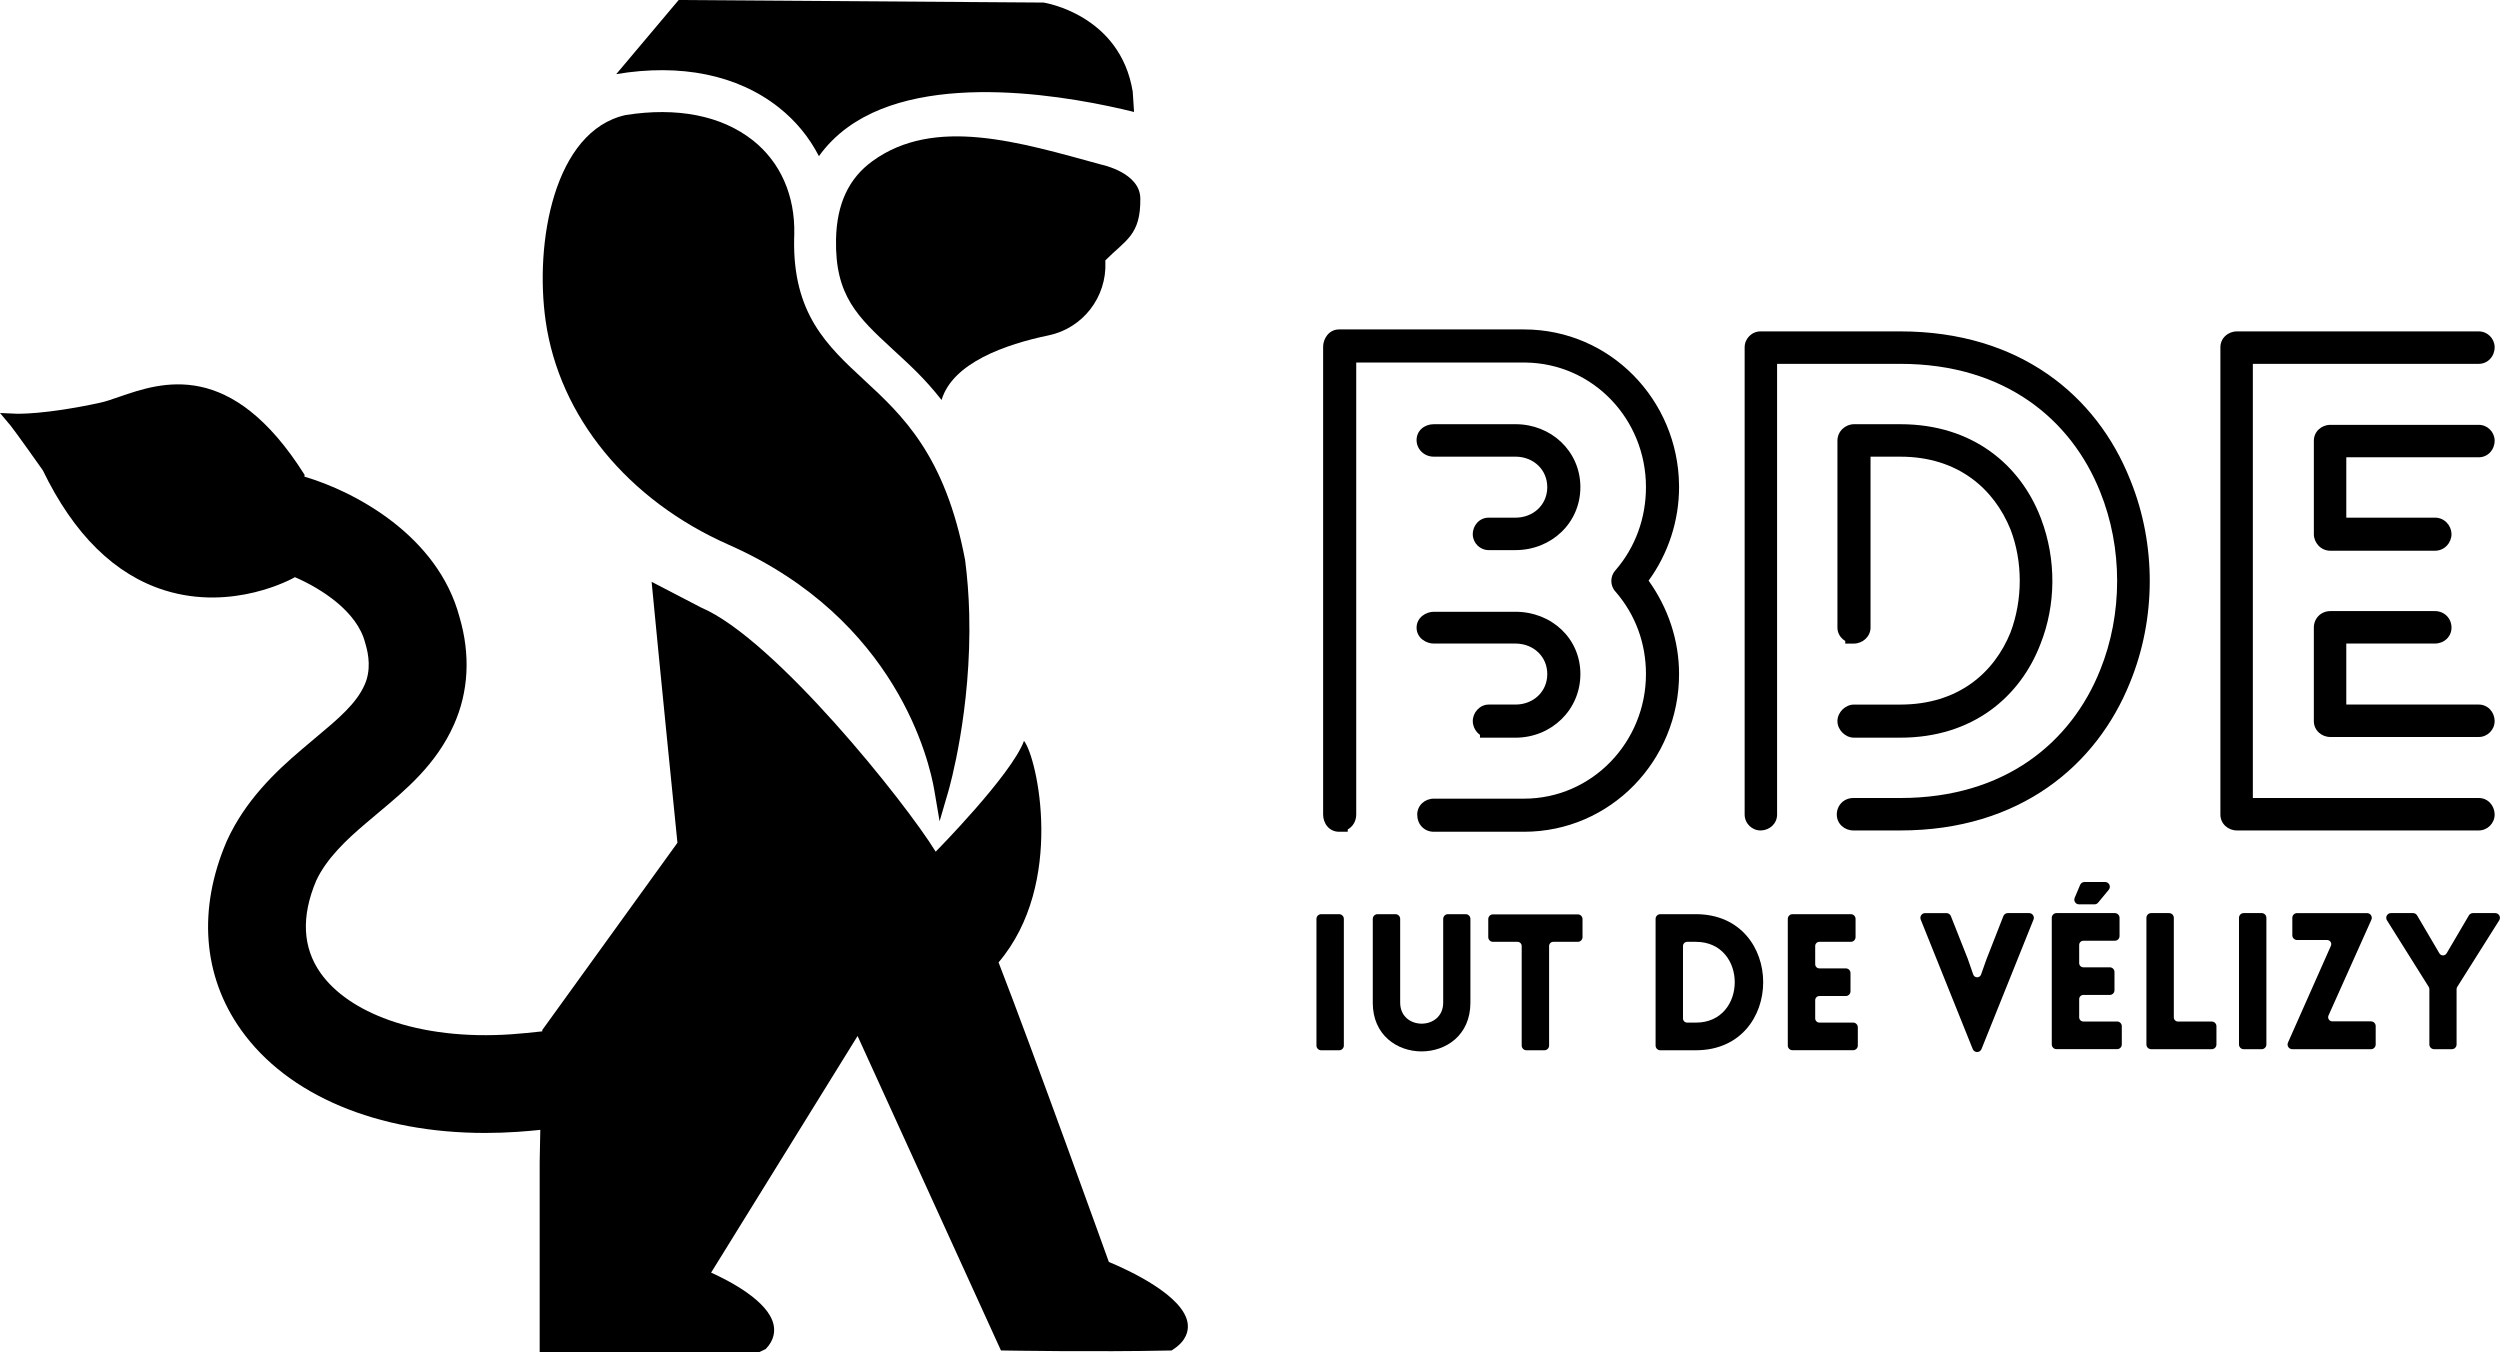
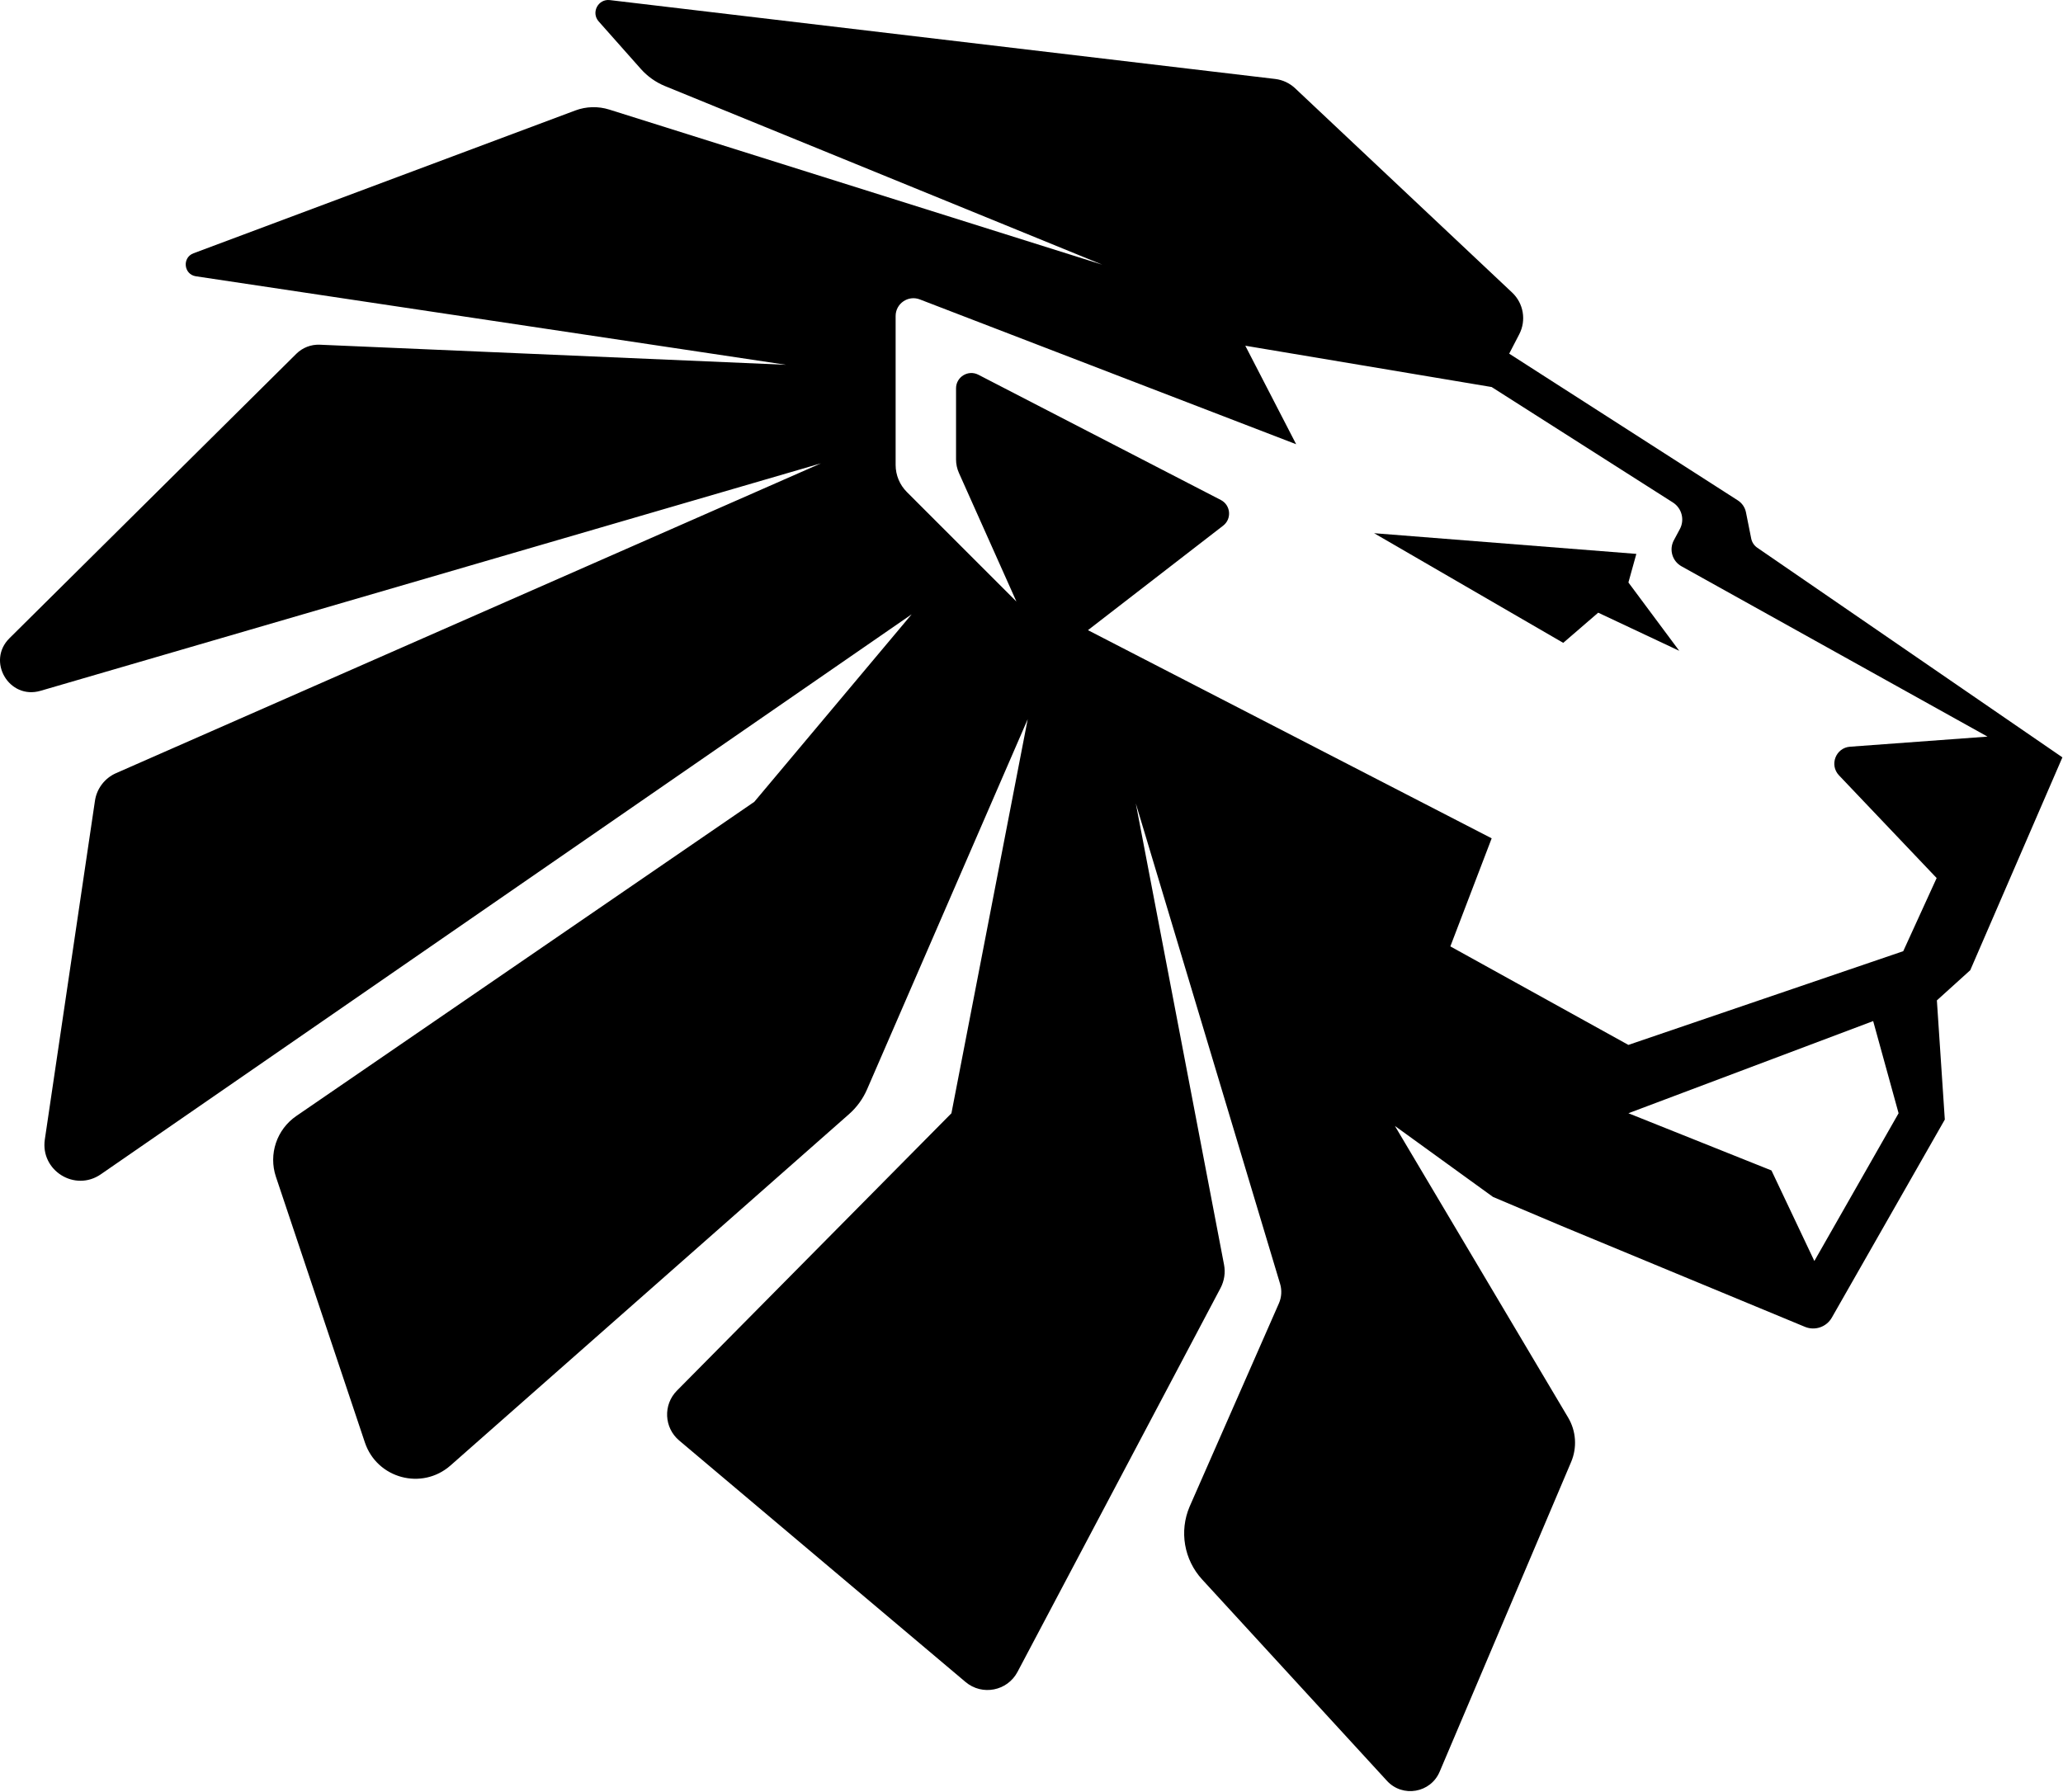
- <svg xmlns="http://www.w3.org/2000/svg" viewBox="0 0 2296 1242" fill="none">
-   <path d="M1863.56 838.59C1866.63 838.59 1868.72 841.69 1867.57 844.543L1819.8 963.473C1819.15 965.117 1817.55 966.2 1815.79 966.2C1814.14 966.2 1812.65 965.273 1811.93 963.811L1811.91 963.832L1764 844.554C1762.85 841.71 1764.95 838.601 1768.01 838.601H1787.65C1789.43 838.601 1791.03 839.693 1791.68 841.337L1807.05 880.198L1807.06 880.208L1812.2 894.977C1813.39 898.394 1818.21 898.415 1819.43 894.986L1824.34 881.066L1824.35 881.059L1839.9 841.339L1839.9 841.338C1840.56 839.684 1842.15 838.59 1843.93 838.59H1863.56Z" fill="currentColor" />
-   <path d="M1281.59 839.58C1283.99 839.58 1285.92 841.522 1285.92 843.91V920.79C1285.92 927.25 1288.39 932.078 1292.09 935.294C1295.79 938.514 1300.73 940.13 1305.68 940.13C1310.62 940.13 1315.57 938.514 1319.26 935.294C1322.96 932.078 1325.43 927.25 1325.43 920.79V843.91C1325.43 841.512 1327.37 839.58 1329.76 839.58H1346.09C1348.49 839.58 1350.42 841.522 1350.42 843.91V920.96C1350.42 935.828 1344.82 946.998 1336.4 954.447C1327.99 961.893 1316.78 965.61 1305.58 965.61C1294.39 965.61 1283.18 961.892 1274.77 954.447C1266.35 946.998 1260.75 935.828 1260.75 920.96V920.71H1260.76V843.91C1260.76 841.512 1262.7 839.58 1265.09 839.58H1281.59Z" fill="currentColor" />
-   <path d="M1229.86 839.58C1232.26 839.58 1234.19 841.523 1234.19 843.91V960.24C1234.19 962.638 1232.25 964.57 1229.86 964.57H1213.36C1210.96 964.57 1209.03 962.628 1209.03 960.24V843.91C1209.03 841.512 1210.97 839.58 1213.36 839.58H1229.86Z" fill="currentColor" />
-   <path d="M1449.06 839.76C1451.46 839.76 1453.39 841.702 1453.39 844.09V860.65C1453.39 863.048 1451.45 864.98 1449.06 864.98H1426.52C1424.4 864.98 1422.69 866.698 1422.69 868.81V960.24C1422.69 962.638 1420.75 964.57 1418.36 964.57H1401.86C1399.55 964.57 1397.67 962.762 1397.54 960.49H1397.52V868.81C1397.52 866.689 1395.8 864.981 1393.69 864.98H1371.15C1368.75 864.98 1366.82 863.038 1366.82 860.65V844.09C1366.82 841.691 1368.76 839.76 1371.15 839.76H1449.06Z" fill="currentColor" />
-   <path fill-rule="evenodd" clip-rule="evenodd" d="M1557.48 839.58C1578.07 839.58 1593.54 847.389 1603.85 859.115C1614.16 870.837 1619.31 886.458 1619.31 902.07C1619.31 917.683 1614.16 933.304 1603.85 945.025C1593.58 956.704 1578.2 964.495 1557.73 964.559V964.57H1524.82C1522.42 964.57 1520.49 962.628 1520.49 960.24V843.91C1520.49 841.512 1522.43 839.58 1524.82 839.58H1557.48ZM1549.49 864.98C1547.37 864.98 1545.66 866.698 1545.66 868.81V935.34C1545.66 937.461 1547.38 939.17 1549.49 939.17H1557.48C1569.4 939.17 1578.32 934.532 1584.26 927.587C1590.21 920.636 1593.19 911.36 1593.19 902.075C1593.19 892.79 1590.21 883.513 1584.26 876.562C1578.32 869.618 1569.4 864.981 1557.48 864.98H1549.49Z" fill="currentColor" />
-   <path d="M1699.82 839.58C1702.22 839.58 1704.15 841.523 1704.15 843.91V860.64C1704.15 863.038 1702.21 864.969 1699.82 864.97H1670.91C1668.79 864.97 1667.08 866.688 1667.08 868.8V885.53C1667.08 887.652 1668.8 889.36 1670.91 889.36H1695.17C1697.57 889.36 1699.5 891.303 1699.5 893.69V910.42C1699.5 912.818 1697.56 914.75 1695.17 914.75H1670.91C1668.79 914.75 1667.08 916.468 1667.08 918.58V935.31C1667.08 937.432 1668.8 939.14 1670.91 939.14H1701.89C1704.29 939.14 1706.22 941.082 1706.22 943.47V960.2C1706.22 962.598 1704.28 964.53 1701.89 964.53H1646.24C1643.86 964.53 1641.94 962.615 1641.91 960.25L1641.91 843.91C1641.91 841.512 1643.85 839.58 1646.24 839.58H1699.82Z" fill="currentColor" />
-   <path d="M2173.91 838.601C2177.05 838.601 2179.15 841.837 2177.87 844.712C2164.75 874.102 2151.64 903.361 2138.51 932.621C2137.37 935.166 2139.23 938.02 2142 938.02H2177.5C2179.9 938.021 2181.83 939.963 2181.83 942.351V959.26C2181.83 961.658 2179.89 963.59 2177.5 963.59H2105.24C2102.17 963.59 2100.08 960.479 2101.22 957.662L2101.21 957.655L2101.28 957.499C2114.42 927.88 2127.55 898.159 2140.68 868.679L2140.68 868.678C2141.82 866.155 2139.96 863.3 2137.18 863.3H2109.6C2107.2 863.3 2105.27 861.357 2105.27 858.97V842.93C2105.27 840.531 2107.21 838.601 2109.6 838.601H2173.91Z" fill="currentColor" />
-   <path d="M1992.1 838.59C1994.41 838.59 1996.29 840.398 1996.42 842.67H1996.44V934.36C1996.44 936.482 1998.16 938.19 2000.27 938.19H2031.25C2033.65 938.191 2035.58 940.133 2035.58 942.52V959.25C2035.58 961.648 2033.64 963.58 2031.25 963.58H1975.6C1973.2 963.58 1971.27 961.638 1971.27 959.25V842.92C1971.27 840.521 1973.21 838.59 1975.6 838.59H1992.1Z" fill="currentColor" />
-   <path d="M2077.12 838.59C2079.52 838.59 2081.45 840.532 2081.45 842.92V959.25C2081.45 961.648 2079.51 963.58 2077.12 963.58H2060.62C2058.22 963.58 2056.29 961.638 2056.29 959.25V842.92C2056.29 840.521 2058.23 838.59 2060.62 838.59H2077.12Z" fill="currentColor" />
-   <path d="M2216.15 838.59C2217.59 838.59 2218.92 839.308 2219.72 840.482L2219.88 840.724L2240.34 875.553C2241.78 877.99 2245.25 878.066 2246.81 875.781L2246.96 875.553L2267.42 840.724L2267.58 840.482C2268.38 839.308 2269.73 838.59 2271.15 838.59H2291.6C2294.91 838.59 2296.96 842.116 2295.42 844.961L2295.26 845.233L2256.71 906.393C2256.33 907.004 2256.12 907.718 2256.12 908.44V959.24C2256.12 961.638 2254.18 963.57 2251.79 963.57H2235.46C2233.06 963.57 2231.13 961.628 2231.13 959.24V908.44C2231.13 907.718 2230.92 907.004 2230.54 906.405L2230.29 906.02H2230.33L2192.19 845.233C2190.37 842.347 2192.44 838.59 2195.86 838.59H2216.15Z" fill="currentColor" />
-   <path d="M1942.26 838.59C1944.66 838.59 1946.59 840.532 1946.59 842.92V859.65C1946.59 862.049 1944.65 863.98 1942.26 863.98H1913.35C1911.23 863.98 1909.52 865.698 1909.52 867.81V884.54C1909.52 886.661 1911.24 888.37 1913.35 888.37H1937.61C1940.01 888.37 1941.94 890.313 1941.94 892.7V909.43C1941.94 911.828 1940 913.76 1937.61 913.76H1913.35C1911.23 913.76 1909.52 915.478 1909.52 917.59V934.32C1909.52 936.442 1911.24 938.15 1913.35 938.15H1944.33C1946.73 938.15 1948.66 940.093 1948.66 942.48V959.21C1948.66 961.608 1946.72 963.54 1944.33 963.54H1888.68C1886.3 963.54 1884.38 961.625 1884.35 959.26L1884.35 842.92C1884.35 840.521 1886.29 838.59 1888.68 838.59H1942.26Z" fill="currentColor" />
-   <path d="M1933.35 810.04C1936.93 810.04 1938.94 814.139 1936.82 816.951L1936.84 816.967L1936.69 817.14L1926.89 828.987L1926.89 828.988C1926.08 829.987 1924.85 830.56 1923.56 830.56H1909.38C1906.28 830.56 1904.18 827.397 1905.39 824.542L1910.39 812.692C1911.07 811.091 1912.64 810.04 1914.38 810.04H1933.35Z" fill="currentColor" />
-   <path d="M1399.61 302.55C1478.61 302.55 1541.07 367.117 1542.04 445.535L1542.05 447.39C1542.05 478.309 1532.04 508.655 1514.07 533.268C1532 558.25 1542.05 588.058 1542.05 619.05C1542.05 698.301 1479.23 763.889 1399.61 763.89H1316.78C1312.71 763.89 1308.73 762.392 1305.79 759.282C1302.88 756.201 1301.58 752.167 1301.58 748.09C1301.58 739.597 1308.65 733.49 1316.78 733.49H1399.61C1462.18 733.49 1511.65 681.484 1511.65 619.05C1511.65 590.944 1502.13 564.64 1483.66 543.34C1478.57 537.899 1478.57 529.16 1483.65 523.713C1502.1 502.439 1511.65 475.542 1511.65 447.39C1511.65 384.874 1462.98 333.755 1401.08 332.96L1399.61 332.95H1245.56V748.08C1245.56 754.319 1242.33 759.183 1237.76 761.78V763.89H1229.76C1220.84 763.889 1215.16 756.346 1215.16 748.09V318.35C1215.16 311.148 1220.45 302.55 1229.76 302.55H1399.61Z" fill="currentColor" />
-   <path d="M1745.32 304.35C1854.92 304.35 1925.6 363.451 1956.19 440.163L1956.74 441.523L1956.74 441.536C1980.38 500.173 1980.2 568.336 1956.2 626.83C1925.64 702.928 1854.98 762.689 1745.32 762.689H1702.11C1693.98 762.689 1686.91 756.583 1686.91 748.09C1686.91 739.472 1693.49 732.89 1702.11 732.89H1745.32C1841.47 732.889 1902.2 681.67 1928.68 615.66L1928.69 615.614L1928.78 615.415C1949.59 563.927 1949.59 503.074 1928.76 451.601L1928.75 451.553L1928.74 451.544C1902.3 385.459 1841.54 334.16 1745.32 334.16H1632.08V748.09C1632.08 756.45 1625.23 762.498 1617.26 762.685L1616.88 762.689C1608.86 762.689 1602.28 756.108 1602.28 748.09V318.95C1602.28 310.933 1608.86 304.35 1616.88 304.35H1745.32Z" fill="currentColor" />
-   <path d="M2276.48 304.35C2284.37 304.35 2290.87 310.728 2291.08 318.575L2291.08 318.95C2291.08 327.078 2284.97 334.149 2276.48 334.149H2069.01V732.88H2276.48C2284.84 732.88 2290.89 739.733 2291.08 747.7L2291.08 748.08V748.09C2291.08 756.108 2284.5 762.689 2276.48 762.689H2054.41C2046.28 762.689 2039.21 756.583 2039.21 748.09V318.95C2039.21 310.458 2046.28 304.35 2054.41 304.35H2276.48Z" fill="currentColor" />
-   <path d="M1391.81 561.85C1424.59 561.85 1451.43 586.006 1451.43 619.07C1451.43 651.884 1424.85 677.49 1391.81 677.49H1359.2V674.881C1358.21 674.183 1357.33 673.385 1356.57 672.534C1354.2 669.871 1352.6 666.222 1352.6 662.269C1352.6 658.318 1354.2 654.668 1356.57 652.005C1358.95 649.332 1362.65 647.07 1367.2 647.07H1391.81C1408.23 647.07 1421.02 635.234 1421.02 619.06C1421.02 603.138 1408.63 591.421 1392.58 591.059L1391.81 591.05H1316.79C1309.7 591.05 1301.26 585.926 1301 576.884L1300.99 576.45C1300.99 567.139 1309.59 561.85 1316.79 561.85H1391.81Z" fill="currentColor" />
-   <path d="M1745.31 389.59C1811.88 389.59 1855.5 427.268 1874.01 475.124L1874.01 475.131L1874.01 475.138L1874.67 476.845L1874.67 476.855L1874.67 476.867C1888.52 513.697 1888.32 555.252 1873.99 591.398L1873.99 591.397C1855.47 639.815 1811.86 677.479 1745.31 677.479H1702.7C1698.29 677.479 1694.56 675.356 1692.09 672.887C1689.7 670.495 1687.63 666.918 1687.51 662.691L1687.5 662.28C1687.5 657.874 1689.62 654.142 1692.09 651.673L1692.57 651.214C1695.03 648.946 1698.57 647.08 1702.7 647.08H1745.31C1798.13 647.08 1831.37 618.185 1846.48 580.77C1857.77 550.799 1857.75 515.676 1846.5 486.366C1831.36 448.859 1798.07 419.41 1745.31 419.41H1717.9V576.46C1717.9 581.014 1715.64 584.713 1712.96 587.089C1710.3 589.456 1706.65 591.059 1702.7 591.06H1694.7V588.743C1693.89 588.249 1693.13 587.688 1692.44 587.068C1689.76 584.693 1687.5 580.994 1687.5 576.439V404.79C1687.5 395.725 1695.14 389.59 1702.7 389.59H1745.31Z" fill="currentColor" />
-   <path d="M2236.26 561.229C2244.74 561.23 2251.25 567.607 2251.46 576.027L2251.46 576.43V576.439C2251.46 584.932 2244.39 591.04 2236.26 591.04H2154.83V647.06H2276.47C2284.83 647.06 2290.88 653.913 2291.07 661.88L2291.07 662.26C2291.07 670.277 2284.49 676.86 2276.47 676.86H2140.23C2132.1 676.86 2125.03 670.752 2125.03 662.26V576.43C2125.03 567.811 2131.61 561.229 2140.23 561.229H2236.26Z" fill="currentColor" />
-   <path d="M2276.48 390.17C2284.37 390.17 2290.87 396.548 2291.08 404.394L2291.08 404.769V404.78C2291.08 412.908 2284.97 419.979 2276.48 419.979H2154.84V475.399H2236.27C2245.19 475.4 2251.28 482.805 2251.47 490.245L2251.47 490.6C2251.47 498.157 2245.33 505.799 2236.27 505.8H2140.24C2131.18 505.8 2125.04 498.157 2125.04 490.6V404.769C2125.04 396.277 2132.11 390.17 2140.24 390.17H2276.48Z" fill="currentColor" />
-   <path d="M1391.8 389.58C1424.45 389.58 1451 414.074 1451.42 446.629L1451.42 447.399C1451.42 480.338 1424.71 505.22 1391.8 505.22H1367.19C1359.3 505.22 1352.8 498.843 1352.59 490.995L1352.59 490.62C1352.59 482.492 1358.7 475.42 1367.19 475.42H1391.8C1407.96 475.42 1420.61 463.952 1421 448.165L1421.01 447.41C1421.01 431.488 1408.62 419.77 1392.57 419.408L1391.8 419.399H1316.78C1307.56 419.399 1300.98 412.218 1300.98 404.2V404.18C1300.98 395.257 1308.52 389.58 1316.78 389.58H1391.8Z" fill="currentColor" />
-   <path d="M697.64 1241.64L703.23 1238.96C711.36 1230.58 711.66 1222.18 710.45 1216.61C705.79 1194.73 669.39 1176.11 653.08 1168.77L787.6 951.45L919.26 1240.24L923.45 1240.32C924.27 1240.33 1005.74 1241.74 1074.07 1240.32L1075.99 1240.28L1077.59 1239.22C1089.7 1231.23 1091.47 1222.24 1090.84 1216.09C1088.15 1189.89 1035.2 1165.94 1018.37 1158.97C1018.37 1158.97 948.3 964.12 917.08 883.87C978.57 811.44 952.55 695.51 940.44 680.42C929 711.64 859.34 782.19 859.34 782.19C831.55 736.83 711.17 586.46 643.84 557.93C627.48 549.55 615.1 542.83 598.44 534.33C606.09 614.53 620.11 753.58 622.16 774.01L498.03 945.96L498 947.19C487.94 948.32 478.53 949.27 469.35 949.9C427.93 952.71 389.17 948.21 357.27 936.85C329.12 926.83 307.43 911.95 294.54 893.81C277.88 870.35 276.48 841.77 290.38 808.84C299.85 788.4 318.51 770.93 335.55 756.5L335.9 756.2C339.95 752.7 344.06 749.26 348.42 745.62C372.93 725.13 400.73 701.9 416.86 665.59C430.42 635.33 432.19 601.12 421.98 566.6C402.06 491.85 325.83 451.35 279.6 437.75L279.75 436.11C212.27 328.97 148.15 351.12 109.65 364.39C102.85 366.75 96.98 368.78 91.88 369.88C41.05 380.94 15.39 379.96 15.14 379.96L0 379.29L9.76 390.94C9.91 391.15 14.07 396.16 39.35 431.96C67.74 490.74 105.39 527.81 151.22 542.15C213.9 561.76 268.35 531.53 270.64 530.23L270.67 529.97C295.71 540.84 327.92 561.78 335.27 590.02L335.73 591.66C338.63 601.31 340.84 615.6 334.87 628.89L334.78 629.1C327.13 646.35 310.3 660.43 290.82 676.71C286.43 680.38 281.89 684.16 277.34 688.1C252.62 709.04 225.14 735.4 208.44 772.07L208 773.06C181.54 835.1 186.27 896.44 221.33 945.8C264.15 1006.07 346.62 1040.5 445.52 1040.5C455.35 1040.5 465.33 1040.17 475.45 1039.47C482.4 1039 489.25 1038.38 496.22 1037.67L495.64 1067V1241.66H697.6L697.64 1241.64Z" fill="currentColor" />
-   <path d="M886.29 514.03C868.04 417.84 828.64 381.37 793.53 348.89C759.82 317.69 727.97 288.24 729.33 219.15C729.36 217.76 729.39 216.39 729.46 215.03C730.26 179.48 716.71 148.86 691.31 128.81C662.55 106.1 621.69 98.16 574.51 105.67C508.83 120.28 490.81 222.77 501.15 294.92C513.7 382.59 576.55 459.38 669.29 500.32C824.07 568.68 853.7 700.03 858.06 725.67L862.93 754.26L871.05 726.41C871.92 723.41 892.4 652.02 890.13 563.58C889.69 546.49 888.4 529.96 886.31 514L886.29 514.03Z" fill="currentColor" />
-   <path d="M715.15 98.61C730.84 111 743.26 126.18 752.1 143.43C759.28 133.35 768.14 124.46 778.68 116.81C852.4 63.32 988.37 89.64 1041.52 102.83C1041.22 98.34 1040.29 84.14 1040.29 84.14C1028.74 13.32 959.1 2.45 958.39 2.35L623.29 0L565.96 68.08C624.97 58.15 677.23 68.68 715.15 98.61Z" fill="currentColor" />
-   <path d="M1011.52 151.19C936.3 130.6 858.43 106.46 801.24 147.98H801.25C779.39 163.86 768.45 187.38 767.81 219.89C766.8 271.72 787.83 291.18 819.67 320.63C834.09 333.97 848.47 346.59 864.74 367.35C874.91 333.21 923.38 316.25 963.05 307.99C994.51 301.43 1016.49 272.88 1015.18 240.77L1015.11 239.16C1033.81 220.32 1047.69 216.14 1047.27 182.18C1046.98 158.38 1011.52 151.19 1011.52 151.19Z" fill="currentColor" />
+ <svg xmlns="http://www.w3.org/2000/svg" viewBox="0 0 715 621" fill="none">
+   <path d="M714.758 262.513L609.038 189.863C607.948 189.113 607.198 187.973 606.938 186.683L605.118 177.583C604.778 175.883 603.768 174.403 602.308 173.463L523.058 122.593L526.538 115.883C529.048 111.053 528.038 105.143 524.078 101.413L448.868 30.603C446.968 28.813 444.548 27.683 441.958 27.373L211.368 0.033C207.288 -0.447 204.778 4.363 207.498 7.433L222.108 23.903C224.408 26.493 227.278 28.523 230.488 29.843L382.048 91.753L211.158 37.983C207.308 36.773 203.168 36.883 199.398 38.293L67.058 87.803C63.058 89.303 63.668 95.143 67.898 95.773L272.438 126.453L110.848 119.493C107.808 119.363 104.848 120.503 102.688 122.653L3.288 221.233C-4.752 229.203 3.158 242.633 14.028 239.473L284.548 160.613L40.218 268.013C36.298 269.733 33.528 273.363 32.908 277.603L15.538 394.983C13.938 405.763 25.978 413.263 34.948 407.063L315.958 212.953L261.428 277.953L102.688 386.863C95.898 391.523 93.018 400.113 95.628 407.923L126.458 500.013C130.648 512.533 146.248 516.723 156.148 507.993L294.248 386.223C296.948 383.843 299.088 380.903 300.518 377.603L356.188 249.303L329.748 385.913L234.608 482.063C229.778 486.943 230.138 494.913 235.388 499.343L334.648 583.063C340.388 587.903 349.138 586.203 352.648 579.563L423.018 446.493C424.328 444.003 424.758 441.143 424.228 438.383L393.648 278.493L443.658 445.033C444.328 447.263 444.178 449.673 443.248 451.803L412.298 522.263C408.658 530.803 410.358 540.673 416.638 547.513L480.688 617.313C486.108 623.223 495.828 621.553 498.958 614.163L544.528 506.783C546.648 501.783 546.268 496.073 543.488 491.393L483.448 390.303L517.448 414.913L541.288 425.003L625.558 459.943C629.028 461.383 633.018 460.013 634.878 456.753L674.038 388.093L671.288 346.783L682.858 336.313L714.808 262.503L714.758 262.513ZM628.828 437.133L613.958 405.733L564.378 385.903L649.208 353.953L658.018 385.903L628.818 437.133H628.828ZM659.668 329.713L564.368 362.213L502.668 328.063L516.988 290.603L377.068 218.443L423.918 182.223C426.988 179.853 426.558 175.093 423.108 173.313L339.088 129.903C335.558 128.083 331.348 130.643 331.348 134.613V159.263C331.348 160.873 331.688 162.473 332.348 163.943L352.278 208.533L314.298 170.553C311.808 168.063 310.408 164.683 310.408 161.163V109.553C310.408 105.223 314.758 102.233 318.798 103.793L449.228 153.993L431.598 119.843L516.978 134.163L579.798 174.183C582.888 176.153 583.938 180.173 582.208 183.403L580.128 187.283C578.398 190.513 579.578 194.523 582.778 196.303L688.838 255.343L641.208 258.843C636.248 259.203 633.948 265.173 637.368 268.773L671.208 304.373L659.638 329.713H659.668Z" fill="currentColor" />
+   <path d="M476.238 184.833L567.128 192.003L564.378 201.913L581.998 225.603L553.908 212.383L541.788 222.843L476.238 184.833Z" fill="currentColor" />
</svg>
